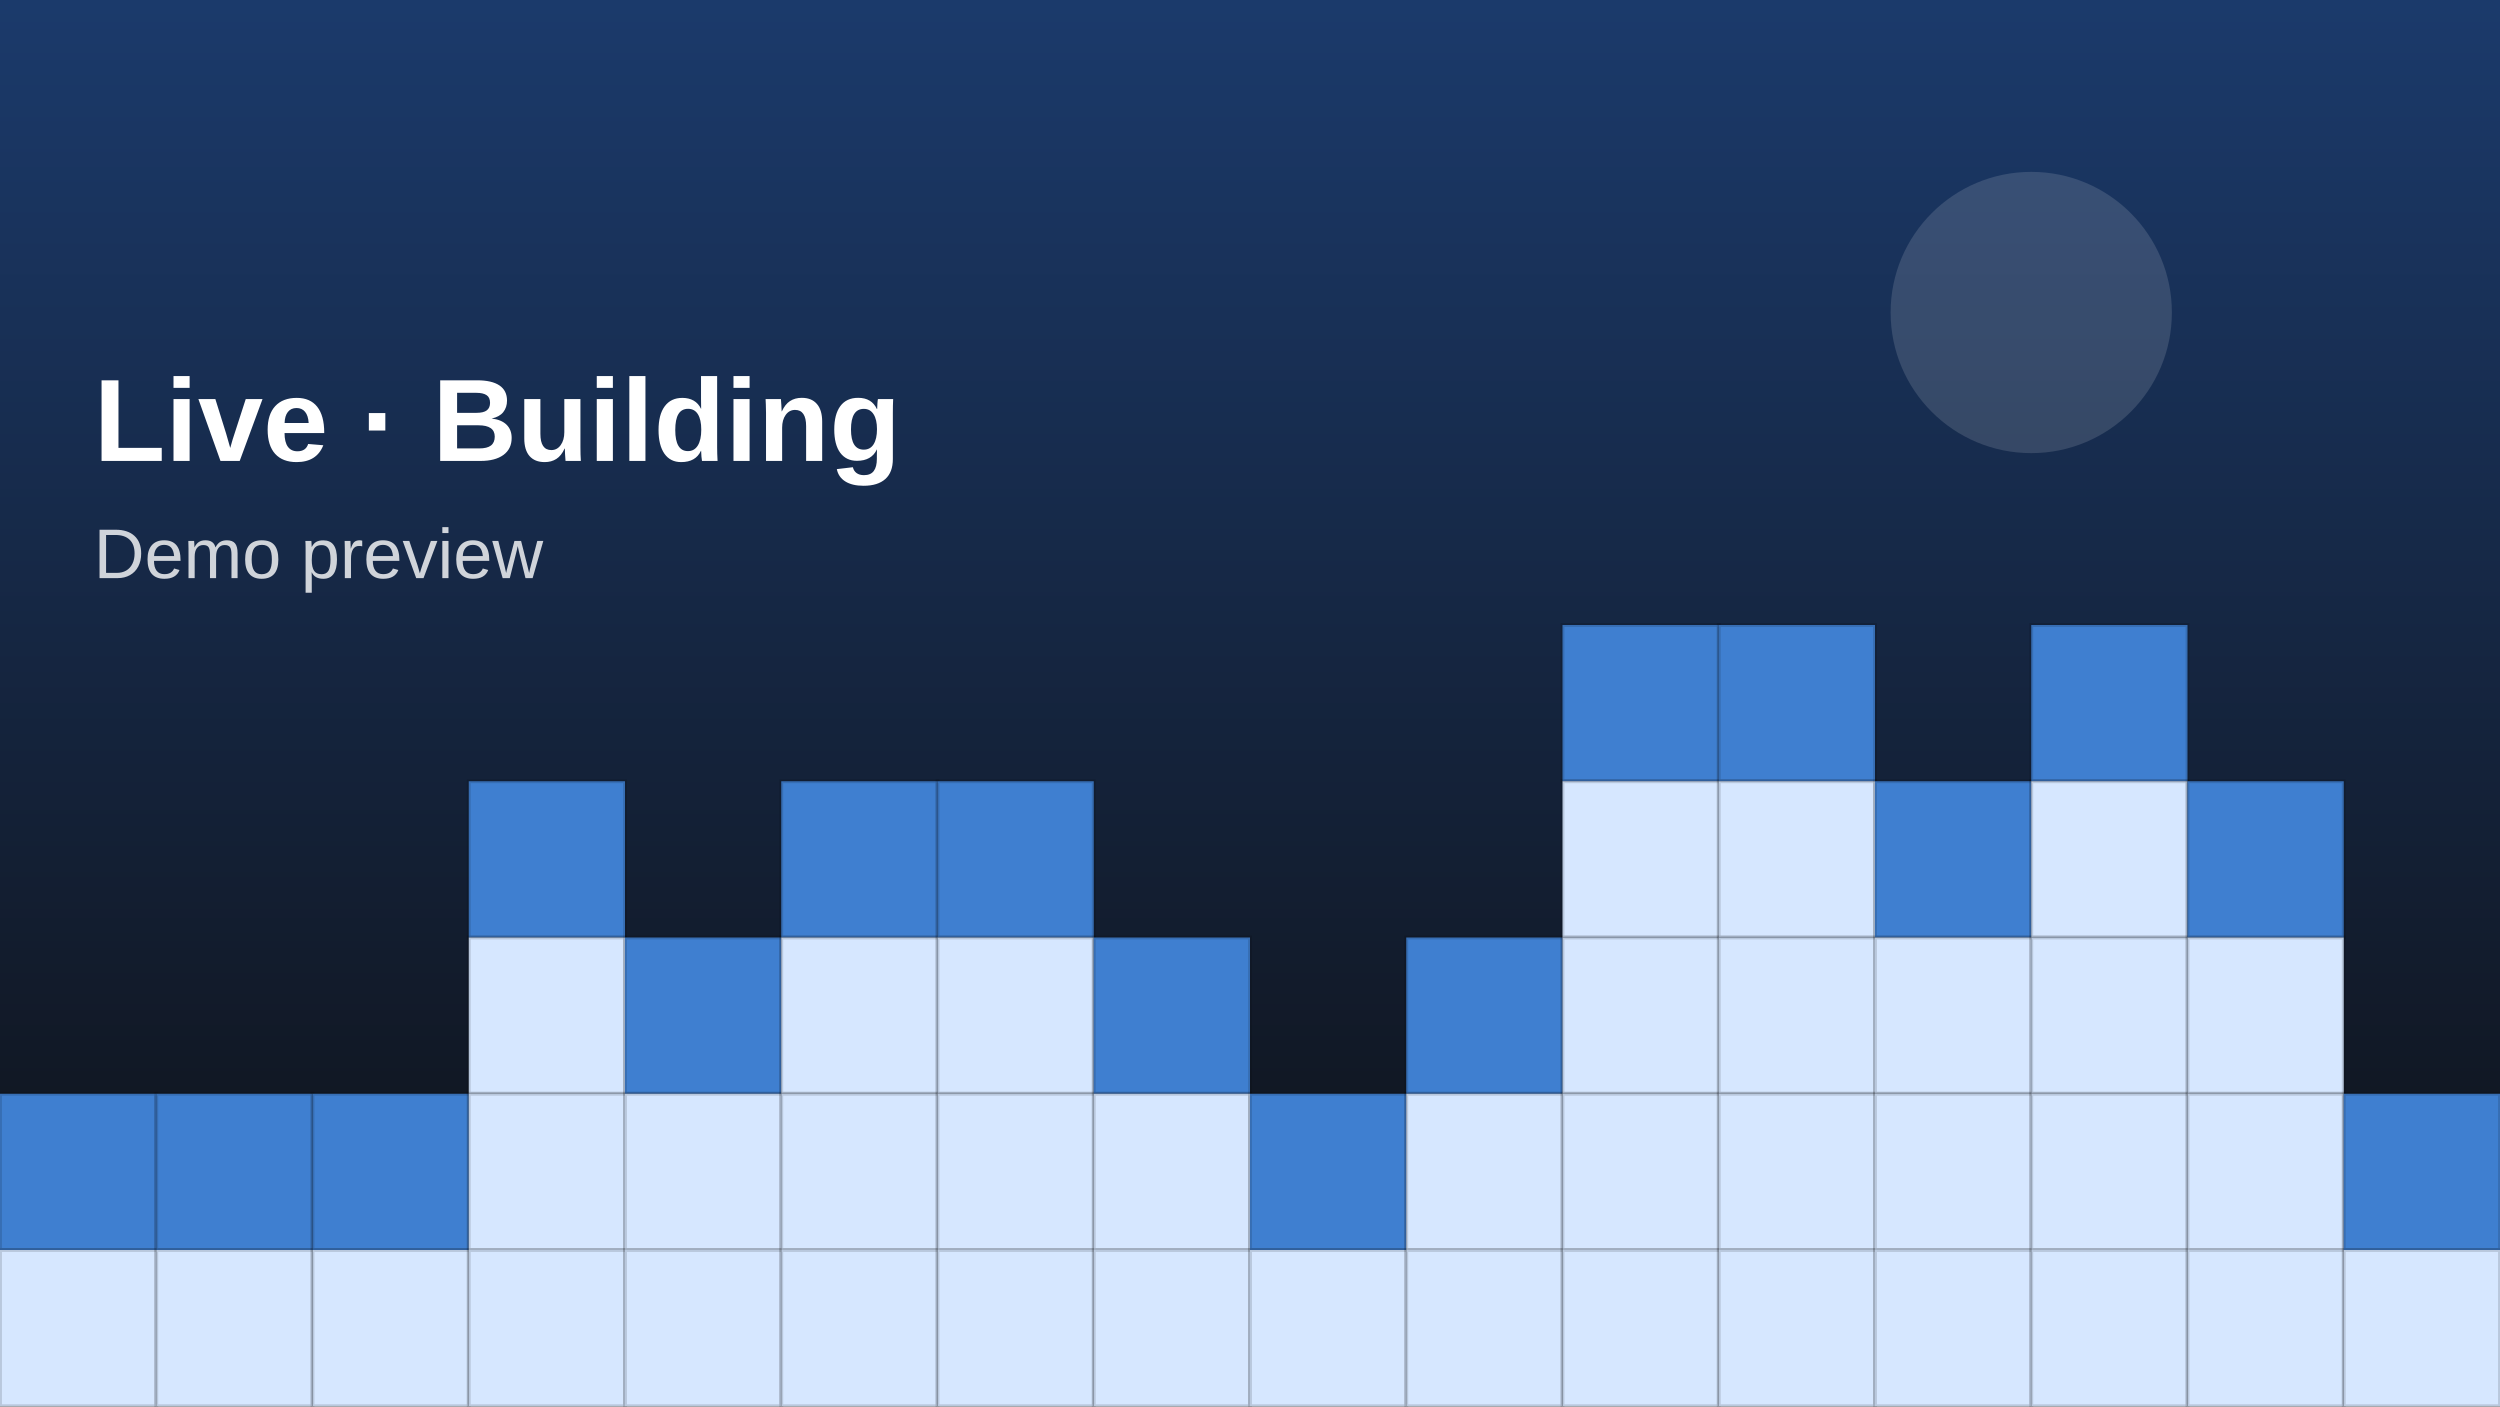
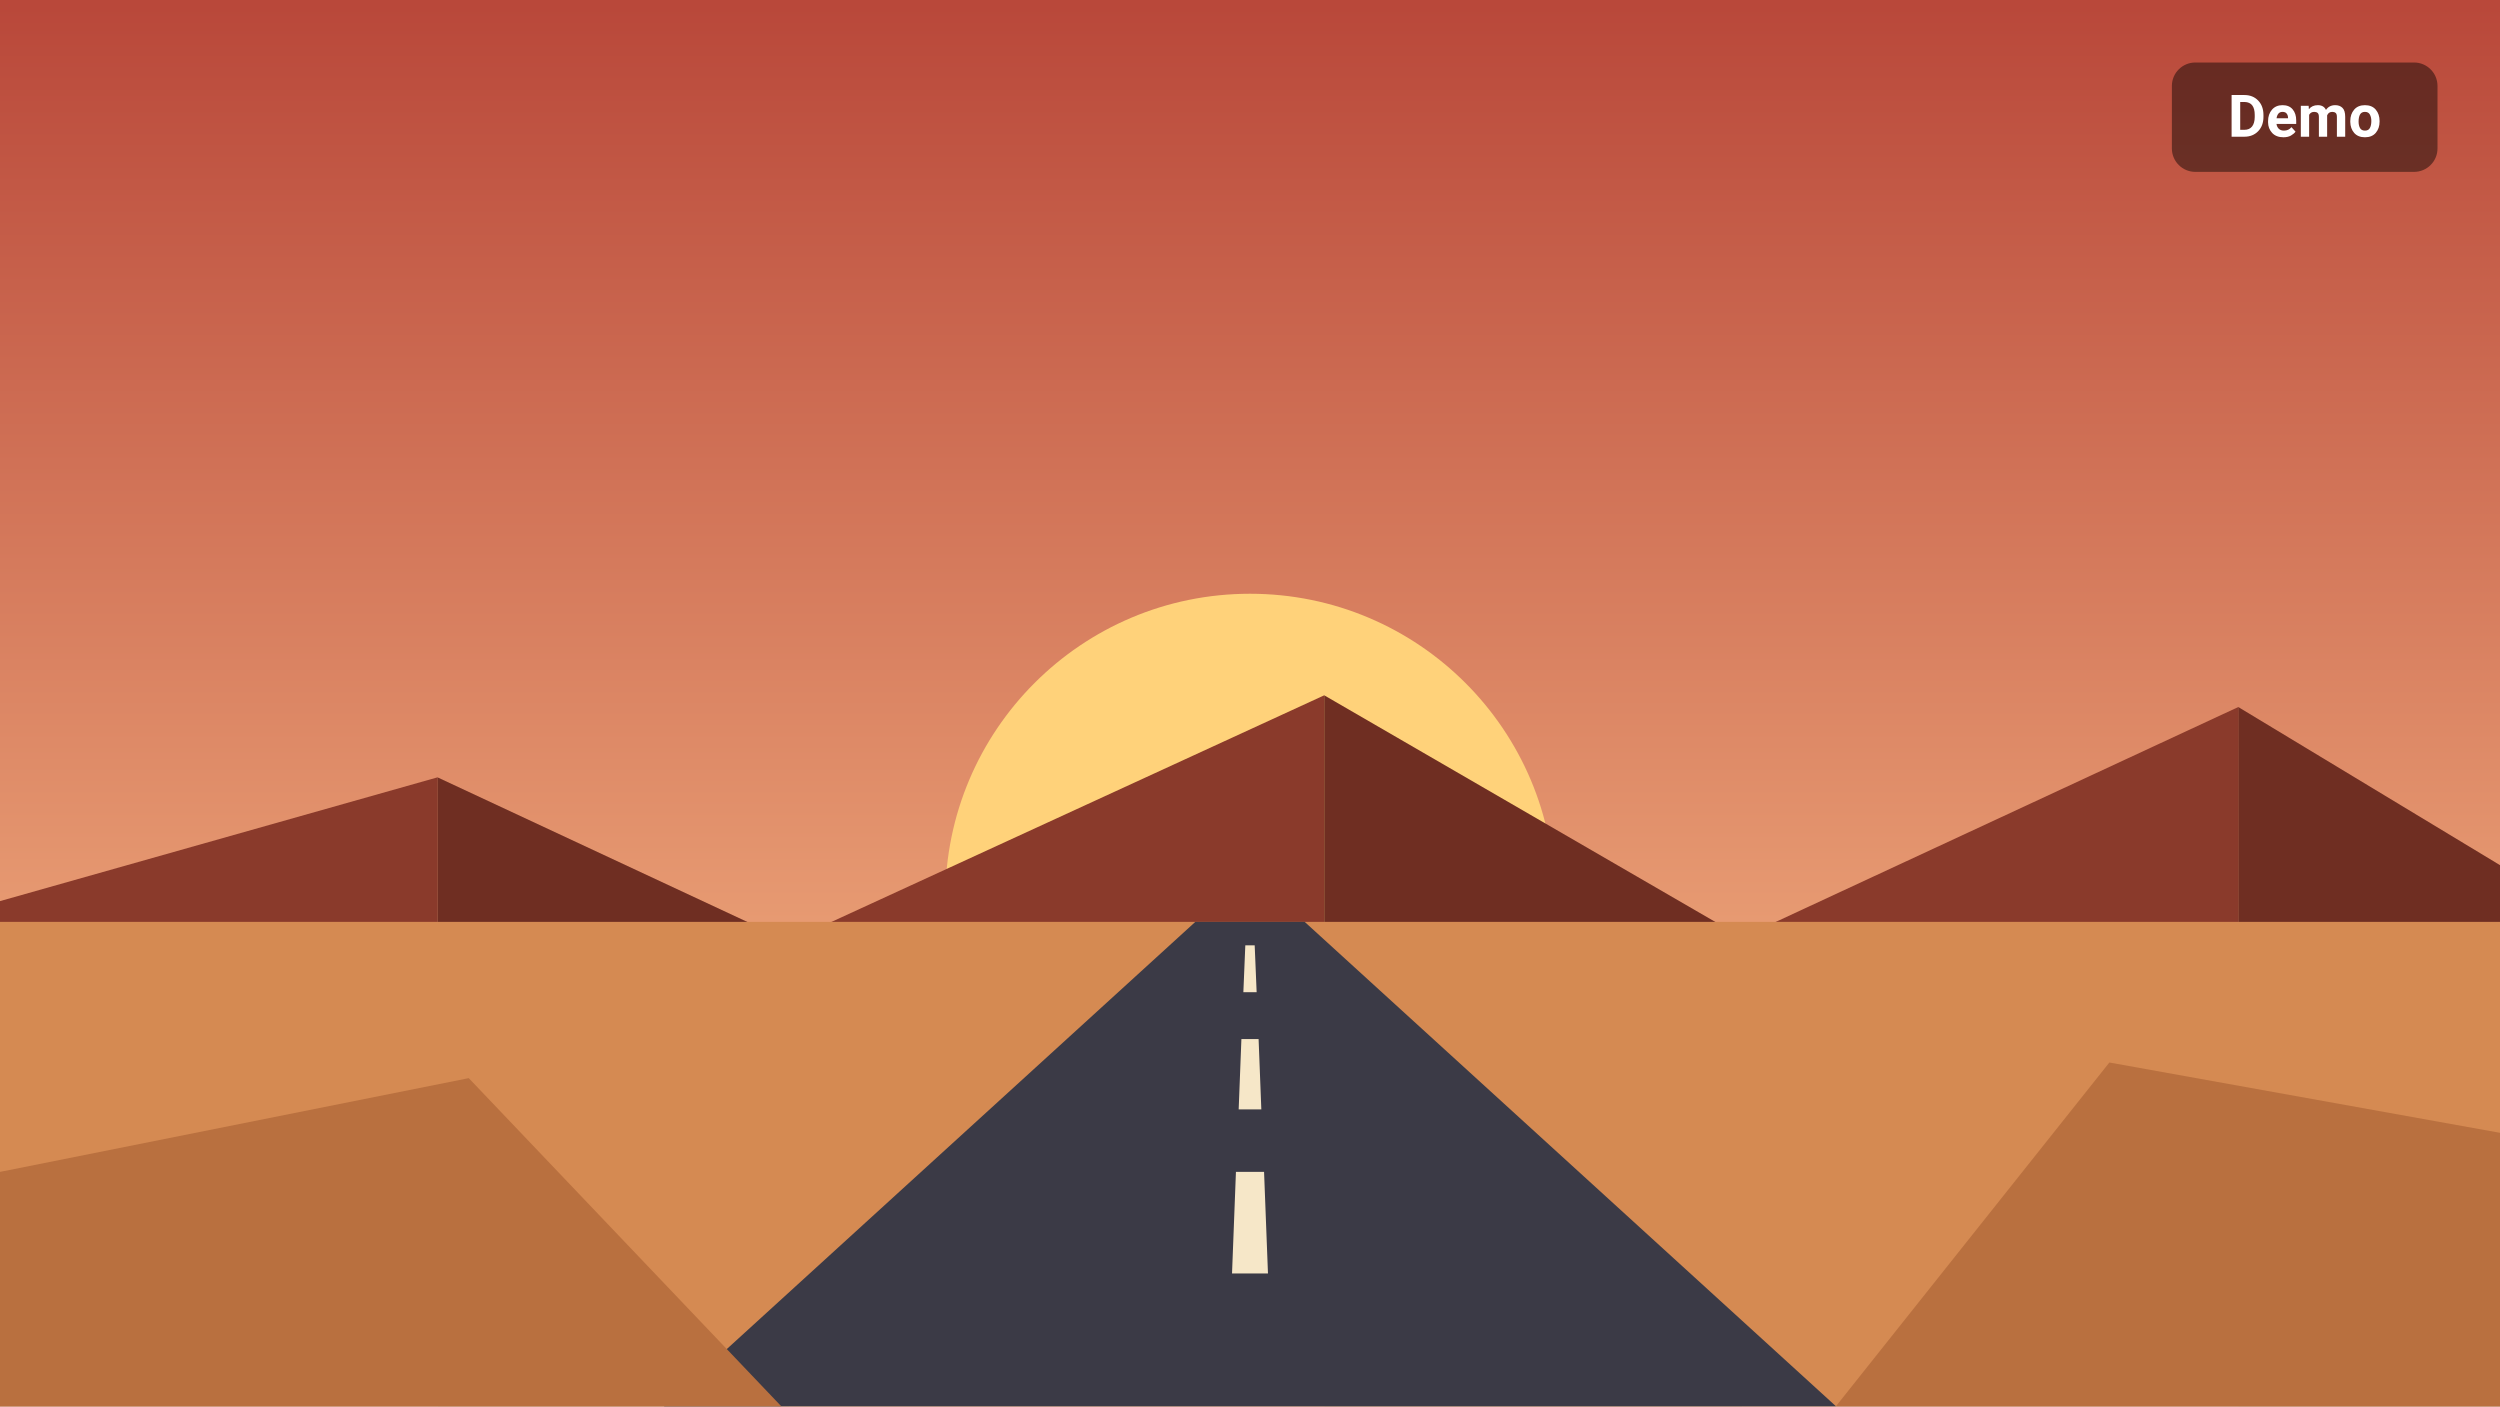
<svg xmlns="http://www.w3.org/2000/svg" width="640" height="360" viewBox="0 0 640 360">
  <defs>
-     <linearGradient id="g" x1="0" y1="0" x2="0" y2="1">
-       <stop offset="0" stop-color="#1b3a6b" />
-       <stop offset="1" stop-color="#0e0e10" />
+     <linearGradient id="sky" x1="0" y1="0" x2="0" y2="1">
+       <stop offset="0" stop-color="#b9483a" />
+       <stop offset="1" stop-color="#ffc58f" />
    </linearGradient>
  </defs>
-   <rect width="640" height="360" fill="url(#g)" />
-   <circle cx="520" cy="80" r="36" fill="#ffffff22" />
-   <rect x="0" y="280" width="40" height="40" fill="#3f7fd0" stroke="#00000022" />
-   <rect x="0" y="320" width="40" height="40" fill="#d6e7ff" stroke="#00000022" />
-   <rect x="40" y="280" width="40" height="40" fill="#3f7fd0" stroke="#00000022" />
-   <rect x="40" y="320" width="40" height="40" fill="#d6e7ff" stroke="#00000022" />
-   <rect x="80" y="280" width="40" height="40" fill="#3f7fd0" stroke="#00000022" />
-   <rect x="80" y="320" width="40" height="40" fill="#d6e7ff" stroke="#00000022" />
-   <rect x="120" y="200" width="40" height="40" fill="#3f7fd0" stroke="#00000022" />
-   <rect x="120" y="240" width="40" height="40" fill="#d6e7ff" stroke="#00000022" />
-   <rect x="120" y="280" width="40" height="40" fill="#d6e7ff" stroke="#00000022" />
-   <rect x="120" y="320" width="40" height="40" fill="#d6e7ff" stroke="#00000022" />
-   <rect x="160" y="240" width="40" height="40" fill="#3f7fd0" stroke="#00000022" />
-   <rect x="160" y="280" width="40" height="40" fill="#d6e7ff" stroke="#00000022" />
-   <rect x="160" y="320" width="40" height="40" fill="#d6e7ff" stroke="#00000022" />
-   <rect x="200" y="200" width="40" height="40" fill="#3f7fd0" stroke="#00000022" />
-   <rect x="200" y="240" width="40" height="40" fill="#d6e7ff" stroke="#00000022" />
-   <rect x="200" y="280" width="40" height="40" fill="#d6e7ff" stroke="#00000022" />
-   <rect x="200" y="320" width="40" height="40" fill="#d6e7ff" stroke="#00000022" />
-   <rect x="240" y="200" width="40" height="40" fill="#3f7fd0" stroke="#00000022" />
-   <rect x="240" y="240" width="40" height="40" fill="#d6e7ff" stroke="#00000022" />
-   <rect x="240" y="280" width="40" height="40" fill="#d6e7ff" stroke="#00000022" />
-   <rect x="240" y="320" width="40" height="40" fill="#d6e7ff" stroke="#00000022" />
-   <rect x="280" y="240" width="40" height="40" fill="#3f7fd0" stroke="#00000022" />
-   <rect x="280" y="280" width="40" height="40" fill="#d6e7ff" stroke="#00000022" />
-   <rect x="280" y="320" width="40" height="40" fill="#d6e7ff" stroke="#00000022" />
-   <rect x="320" y="280" width="40" height="40" fill="#3f7fd0" stroke="#00000022" />
-   <rect x="320" y="320" width="40" height="40" fill="#d6e7ff" stroke="#00000022" />
-   <rect x="360" y="240" width="40" height="40" fill="#3f7fd0" stroke="#00000022" />
-   <rect x="360" y="280" width="40" height="40" fill="#d6e7ff" stroke="#00000022" />
-   <rect x="360" y="320" width="40" height="40" fill="#d6e7ff" stroke="#00000022" />
-   <rect x="400" y="160" width="40" height="40" fill="#3f7fd0" stroke="#00000022" />
-   <rect x="400" y="200" width="40" height="40" fill="#d6e7ff" stroke="#00000022" />
-   <rect x="400" y="240" width="40" height="40" fill="#d6e7ff" stroke="#00000022" />
-   <rect x="400" y="280" width="40" height="40" fill="#d6e7ff" stroke="#00000022" />
-   <rect x="400" y="320" width="40" height="40" fill="#d6e7ff" stroke="#00000022" />
-   <rect x="440" y="160" width="40" height="40" fill="#3f7fd0" stroke="#00000022" />
-   <rect x="440" y="200" width="40" height="40" fill="#d6e7ff" stroke="#00000022" />
-   <rect x="440" y="240" width="40" height="40" fill="#d6e7ff" stroke="#00000022" />
-   <rect x="440" y="280" width="40" height="40" fill="#d6e7ff" stroke="#00000022" />
-   <rect x="440" y="320" width="40" height="40" fill="#d6e7ff" stroke="#00000022" />
-   <rect x="480" y="200" width="40" height="40" fill="#3f7fd0" stroke="#00000022" />
-   <rect x="480" y="240" width="40" height="40" fill="#d6e7ff" stroke="#00000022" />
-   <rect x="480" y="280" width="40" height="40" fill="#d6e7ff" stroke="#00000022" />
-   <rect x="480" y="320" width="40" height="40" fill="#d6e7ff" stroke="#00000022" />
-   <rect x="520" y="160" width="40" height="40" fill="#3f7fd0" stroke="#00000022" />
-   <rect x="520" y="200" width="40" height="40" fill="#d6e7ff" stroke="#00000022" />
-   <rect x="520" y="240" width="40" height="40" fill="#d6e7ff" stroke="#00000022" />
-   <rect x="520" y="280" width="40" height="40" fill="#d6e7ff" stroke="#00000022" />
-   <rect x="520" y="320" width="40" height="40" fill="#d6e7ff" stroke="#00000022" />
-   <rect x="560" y="200" width="40" height="40" fill="#3f7fd0" stroke="#00000022" />
-   <rect x="560" y="240" width="40" height="40" fill="#d6e7ff" stroke="#00000022" />
-   <rect x="560" y="280" width="40" height="40" fill="#d6e7ff" stroke="#00000022" />
-   <rect x="560" y="320" width="40" height="40" fill="#d6e7ff" stroke="#00000022" />
-   <rect x="600" y="280" width="40" height="40" fill="#3f7fd0" stroke="#00000022" />
-   <rect x="600" y="320" width="40" height="40" fill="#d6e7ff" stroke="#00000022" />
-   <text x="24" y="118" font-family="Arial, sans-serif" font-size="30" font-weight="700" fill="#ffffff">Live · Building</text>
-   <text x="24" y="148" font-family="Arial, sans-serif" font-size="18" fill="#ffffffcc">Demo preview</text>
+   <rect width="640" height="360" fill="url(#sky)" />
+   <circle cx="320" cy="230" r="78" fill="#ffd27a" />
+   <polygon points="-40,242 112,199 112,360 -40,360" fill="#8a3a2b" />
+   <polygon points="112,199 202,241 202,360 112,360" fill="#6f2e22" />
+   <polygon points="202,241 339,178 339,360 202,360" fill="#8a3a2b" />
+   <polygon points="339,178 446,240 446,360 339,360" fill="#6f2e22" />
+   <polygon points="446,240 573,181 573,360 446,360" fill="#8a3a2b" />
+   <polygon points="573,181 669,239 669,360 573,360" fill="#6f2e22" />
+   <rect x="0" y="236" width="640" height="124" fill="#d58a52" />
+   <polygon points="306,236 334,236 470,360 170,360" fill="#3b3a46" />
+   <polygon points="318.8,242 321.2,242 321.7,254 318.3,254" fill="#f6e7c8" />
+   <polygon points="317.8,266 322.2,266 322.9,284 317.1,284" fill="#f6e7c8" />
+   <polygon points="316.4,300 323.6,300 324.6,326 315.4,326" fill="#f6e7c8" />
+   <polygon points="0,300 120,276 200,360 0,360" fill="#b9703f" />
+   <polygon points="640,290 540,272 470,360 640,360" fill="#b9703f" />
+   <rect x="556" y="16" width="68" height="28" rx="6" fill="#000000" fill-opacity="0.45" />
+   <text x="590" y="35" text-anchor="middle" font-family="system-ui, -apple-system, Segoe UI, Roboto, sans-serif" font-size="15" font-weight="600" fill="#ffffff">Demo</text>
</svg>
